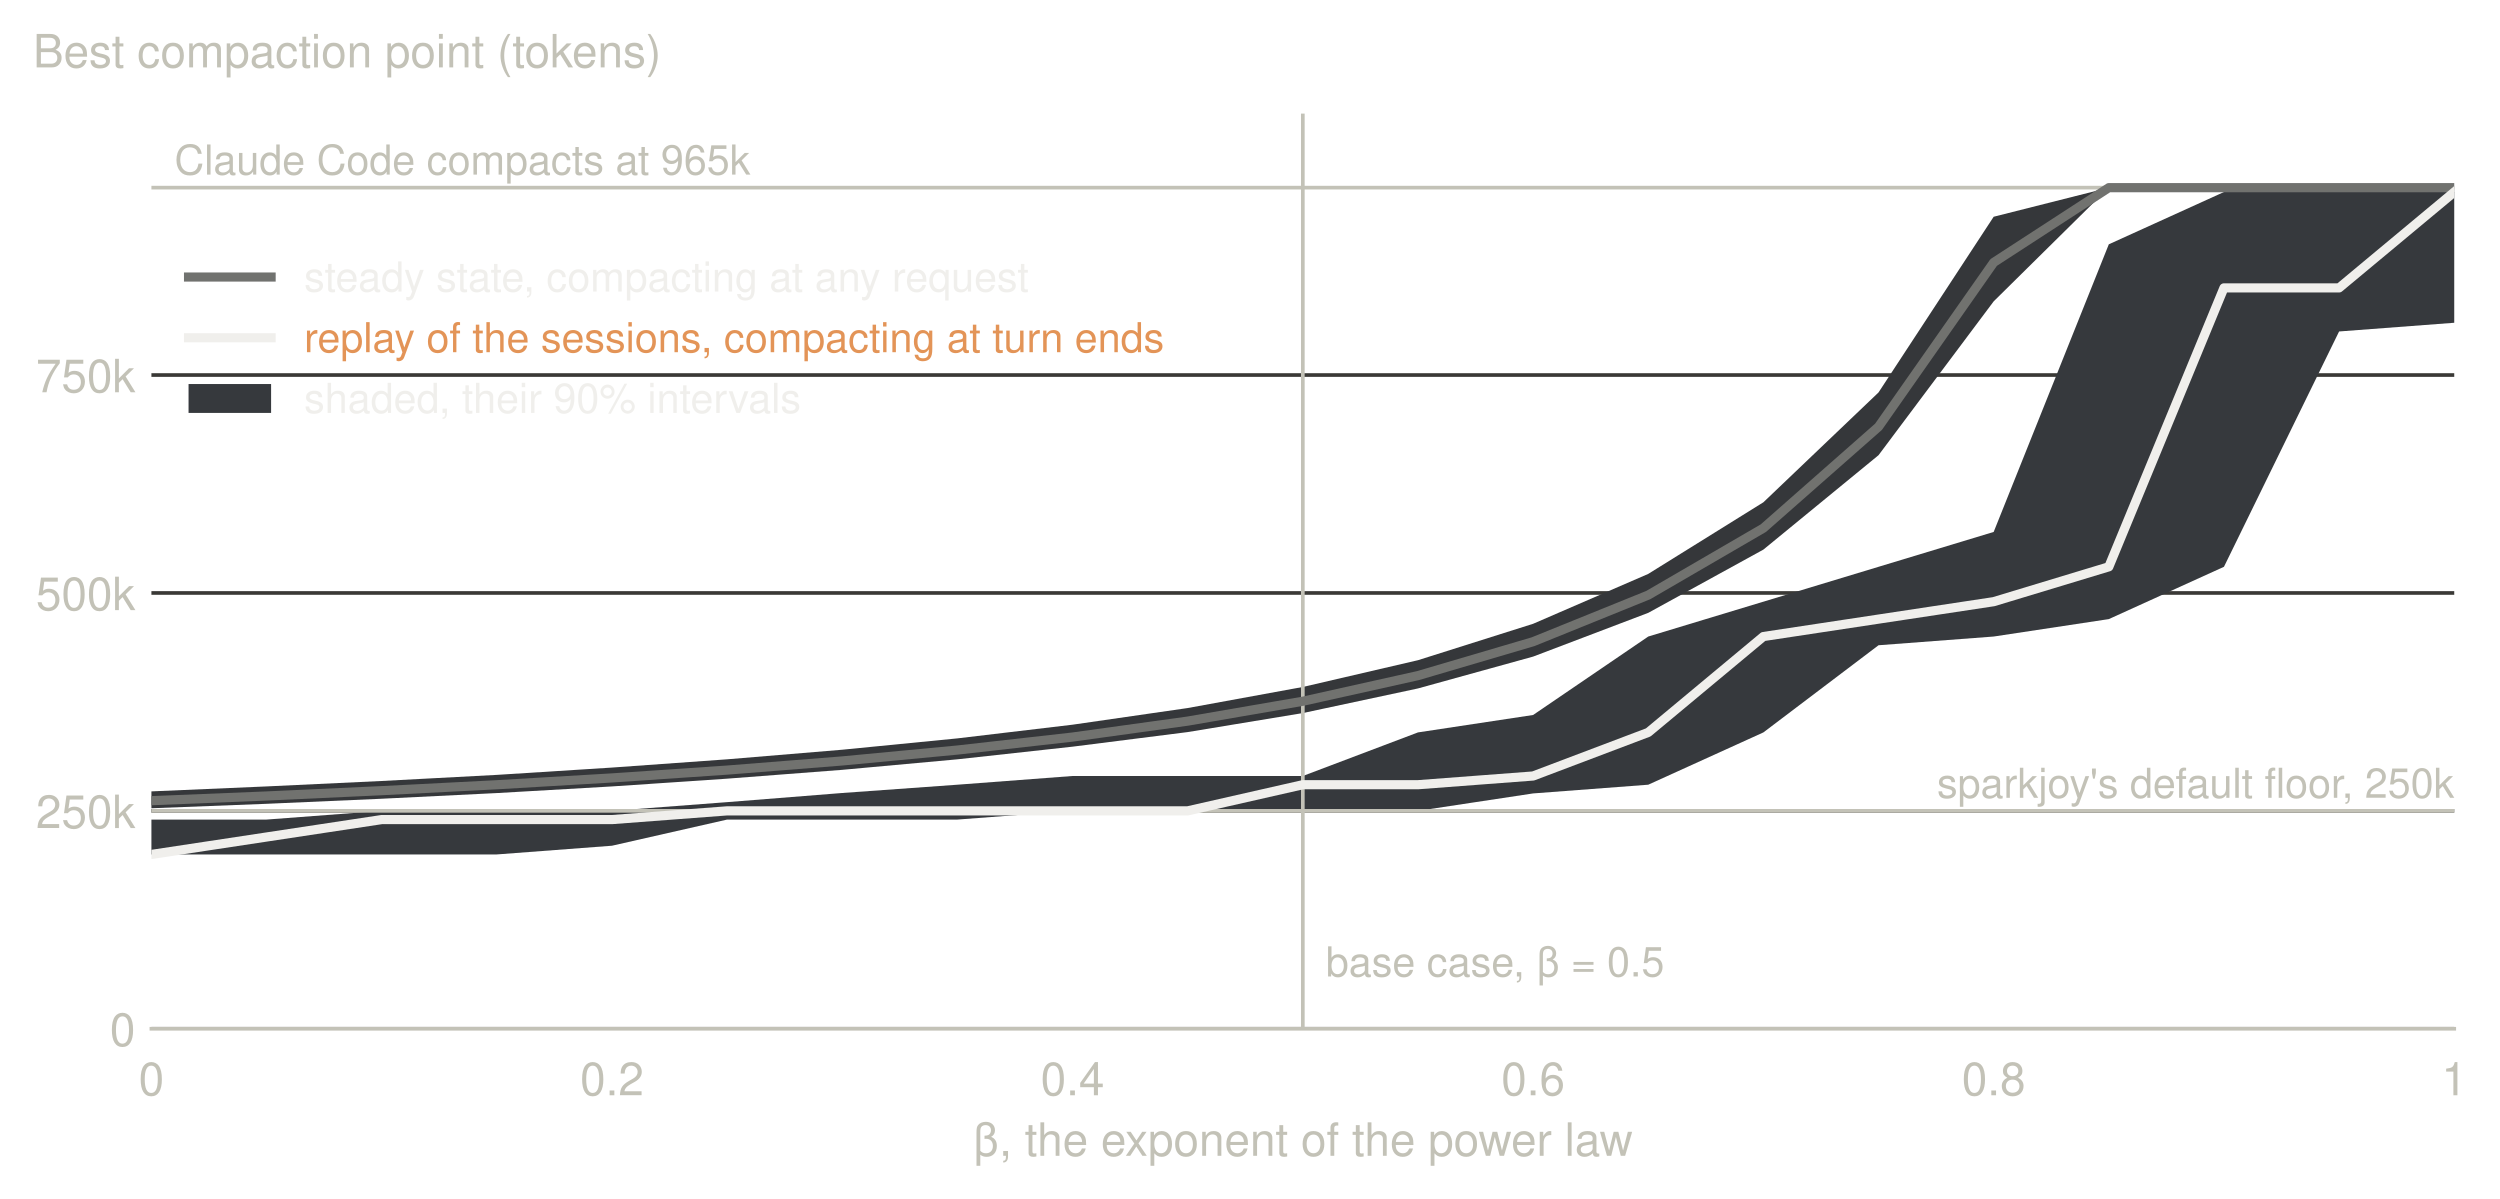
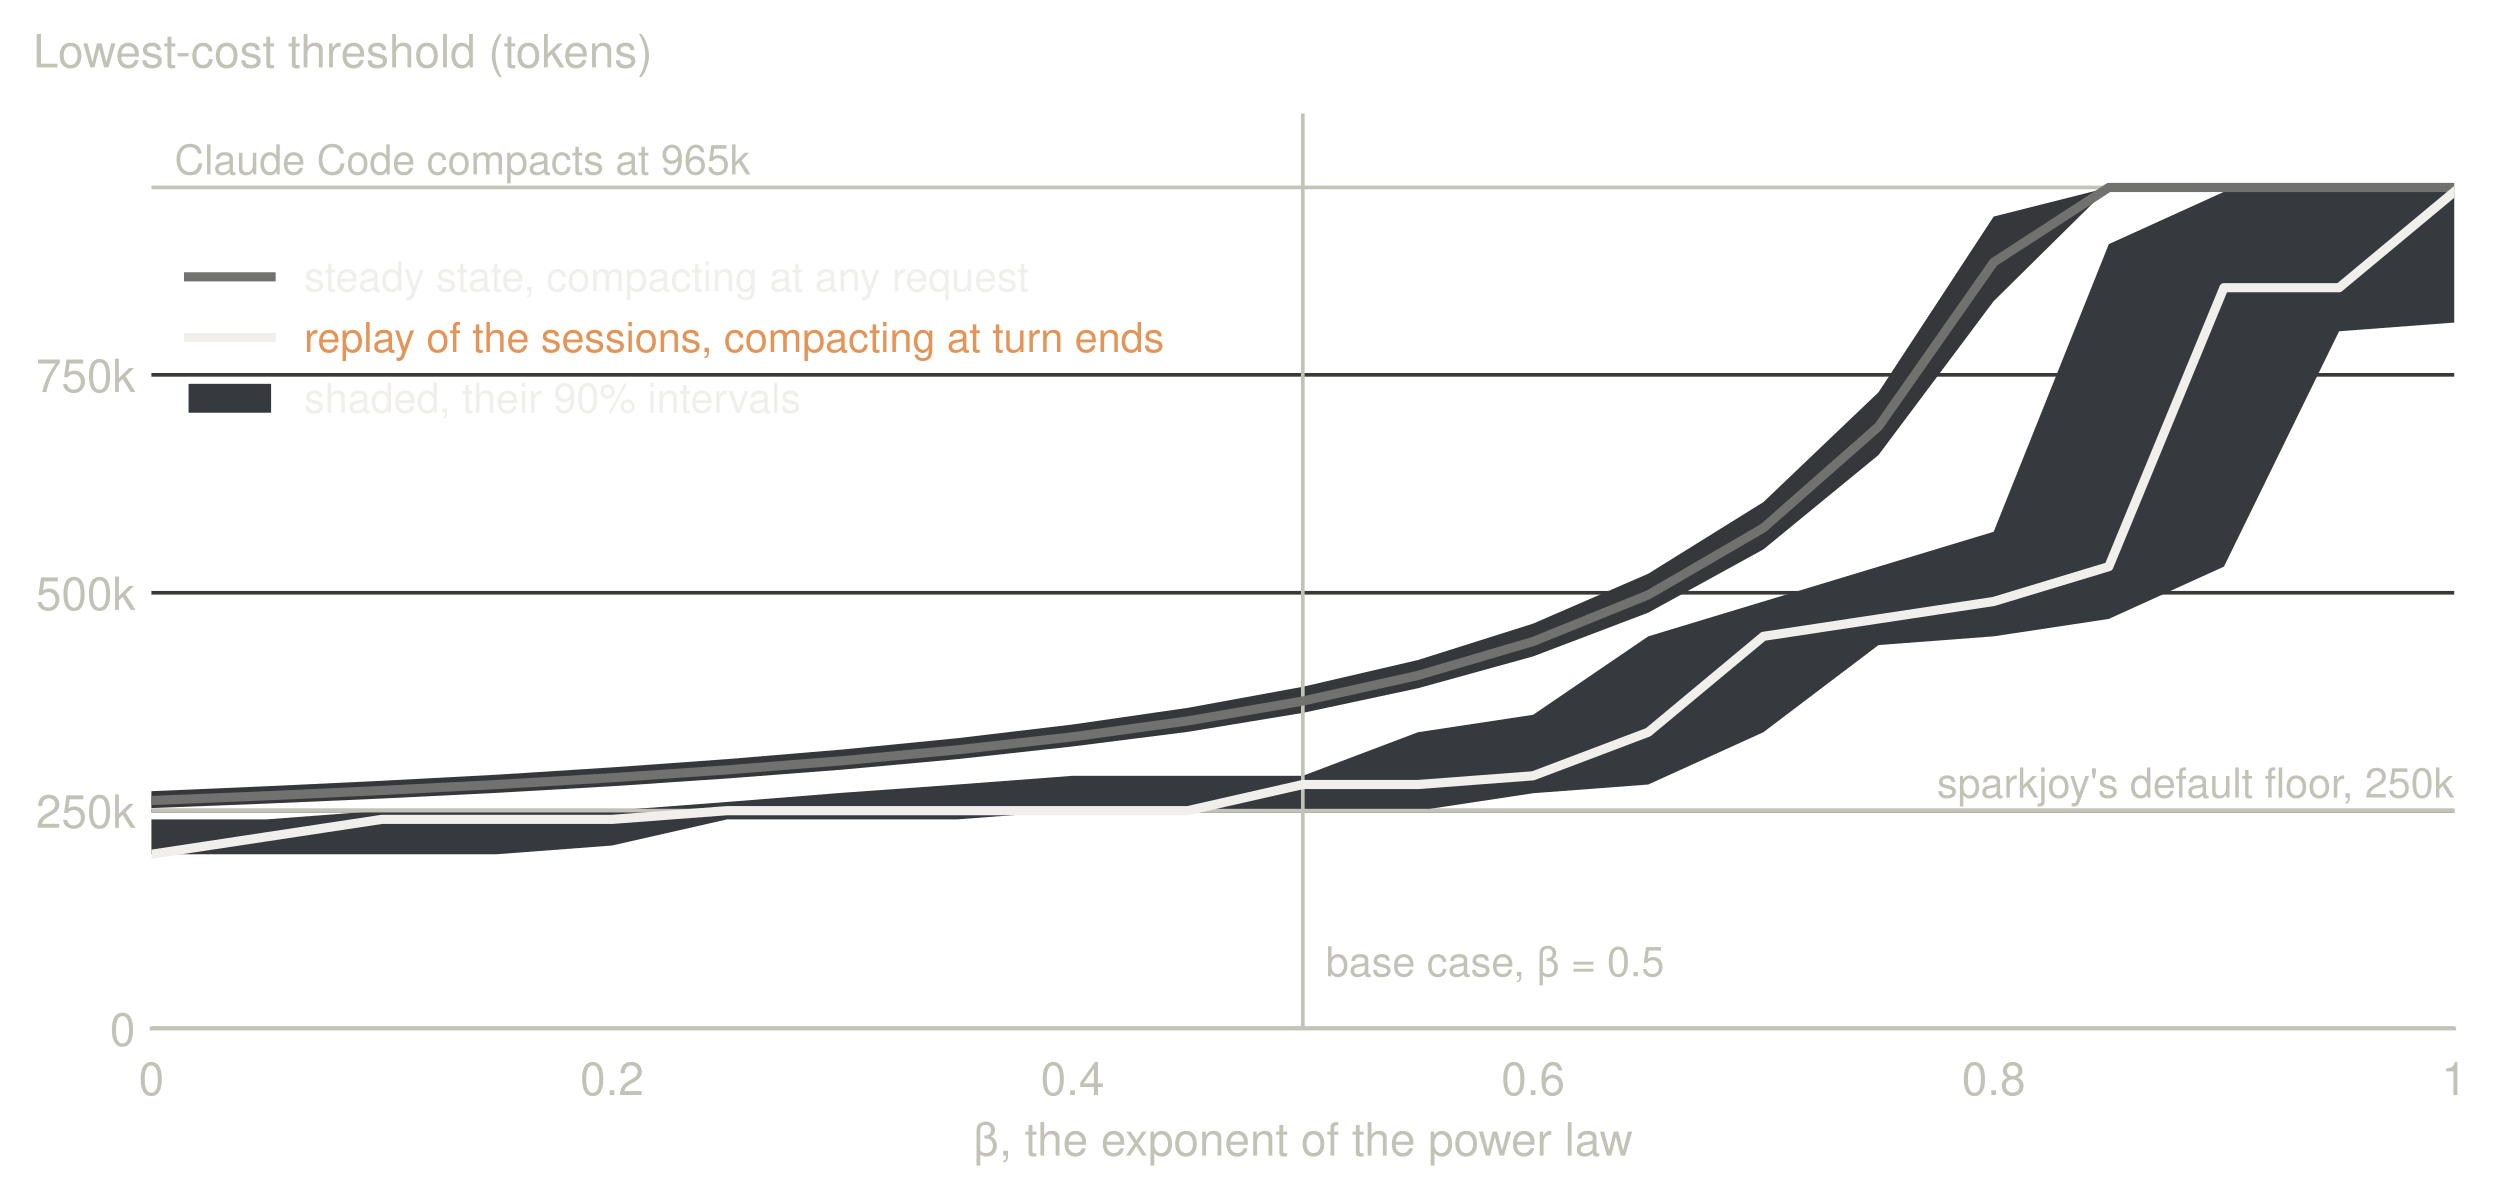
- <svg xmlns="http://www.w3.org/2000/svg" xmlns:xlink="http://www.w3.org/1999/xlink" width="545.2pt" height="261.335pt" viewBox="0 0 545.2 261.335" version="1.1">
+ <svg xmlns="http://www.w3.org/2000/svg" xmlns:xlink="http://www.w3.org/1999/xlink" width="545.2pt" height="261.292pt" viewBox="0 0 545.2 261.292" version="1.1">
  <defs>
    <style type="text/css">*{stroke-linejoin: round; stroke-linecap: butt}</style>
  </defs>
  <g id="figure_1">
    <g id="patch_1">
-       <path d="M 0 261.335  L 545.2 261.335  L 545.2 0  L 0 0  L 0 261.335  z " style="fill: none" />
+       <path d="M 0 261.292  L 545.2 261.292  L 545.2 0  L 0 0  L 0 261.292  z " style="fill: none" />
    </g>
    <g id="axes_1">
      <g id="patch_2">
-         <path d="M 33.02 224.352  L 535.22 224.352  L 535.22 24.768  L 33.02 24.768  L 33.02 224.352  z " style="fill: none" />
+         <path d="M 33.02 224.308  L 535.22 224.308  L 535.22 24.724  L 33.02 24.724  L 33.02 224.308  z " style="fill: none" />
      </g>
      <g id="matplotlib.axis_1">
        <g id="xtick_1">
          <g id="line2d_1" />
          <g id="text_1">
-             <text style="font-size: 10px; font-family: 'Helvetica', 'Arial', 'DejaVu Sans'; text-anchor: middle; fill: #c3c2b7" x="33.02" y="238.852" transform="rotate(-0 33.02 238.8517)">0</text>
+             <text style="font-size: 10px; font-family: 'Helvetica', 'Arial', 'DejaVu Sans'; text-anchor: middle; fill: #c3c2b7" x="33.02" y="238.808" transform="rotate(-0 33.02 238.808)">0</text>
          </g>
        </g>
        <g id="xtick_2">
          <g id="line2d_2" />
          <g id="text_2">
-             <text style="font-size: 10px; font-family: 'Helvetica', 'Arial', 'DejaVu Sans'; text-anchor: middle; fill: #c3c2b7" x="133.46" y="238.852" transform="rotate(-0 133.46 238.8517)">0.2</text>
+             <text style="font-size: 10px; font-family: 'Helvetica', 'Arial', 'DejaVu Sans'; text-anchor: middle; fill: #c3c2b7" x="133.46" y="238.808" transform="rotate(-0 133.46 238.808)">0.2</text>
          </g>
        </g>
        <g id="xtick_3">
          <g id="line2d_3" />
          <g id="text_3">
-             <text style="font-size: 10px; font-family: 'Helvetica', 'Arial', 'DejaVu Sans'; text-anchor: middle; fill: #c3c2b7" x="233.9" y="238.852" transform="rotate(-0 233.9 238.8517)">0.4</text>
+             <text style="font-size: 10px; font-family: 'Helvetica', 'Arial', 'DejaVu Sans'; text-anchor: middle; fill: #c3c2b7" x="233.9" y="238.808" transform="rotate(-0 233.9 238.808)">0.4</text>
          </g>
        </g>
        <g id="xtick_4">
          <g id="line2d_4" />
          <g id="text_4">
-             <text style="font-size: 10px; font-family: 'Helvetica', 'Arial', 'DejaVu Sans'; text-anchor: middle; fill: #c3c2b7" x="334.34" y="238.852" transform="rotate(-0 334.34 238.8517)">0.6</text>
+             <text style="font-size: 10px; font-family: 'Helvetica', 'Arial', 'DejaVu Sans'; text-anchor: middle; fill: #c3c2b7" x="334.34" y="238.808" transform="rotate(-0 334.34 238.808)">0.6</text>
          </g>
        </g>
        <g id="xtick_5">
          <g id="line2d_5" />
          <g id="text_5">
-             <text style="font-size: 10px; font-family: 'Helvetica', 'Arial', 'DejaVu Sans'; text-anchor: middle; fill: #c3c2b7" x="434.78" y="238.852" transform="rotate(-0 434.78 238.8517)">0.8</text>
+             <text style="font-size: 10px; font-family: 'Helvetica', 'Arial', 'DejaVu Sans'; text-anchor: middle; fill: #c3c2b7" x="434.78" y="238.808" transform="rotate(-0 434.78 238.808)">0.8</text>
          </g>
        </g>
        <g id="xtick_6">
          <g id="line2d_6" />
          <g id="text_6">
-             <text style="font-size: 10px; font-family: 'Helvetica', 'Arial', 'DejaVu Sans'; text-anchor: middle; fill: #c3c2b7" x="535.22" y="238.852" transform="rotate(-0 535.22 238.8517)">1</text>
+             <text style="font-size: 10px; font-family: 'Helvetica', 'Arial', 'DejaVu Sans'; text-anchor: middle; fill: #c3c2b7" x="535.22" y="238.808" transform="rotate(-0 535.22 238.808)">1</text>
          </g>
        </g>
        <g id="text_7">
-           <text style="font-size: 10px; font-family: 'Helvetica', 'Arial', 'DejaVu Sans'; text-anchor: middle; fill: #c3c2b7" x="284.12" y="252.051" transform="rotate(-0 284.12 252.051)">β, the exponent of the power law</text>
+           <text style="font-size: 10px; font-family: 'Helvetica', 'Arial', 'DejaVu Sans'; text-anchor: middle; fill: #c3c2b7" x="284.12" y="252.007" transform="rotate(-0 284.12 252.0072)">β, the exponent of the power law</text>
        </g>
      </g>
      <g id="matplotlib.axis_2">
        <g id="ytick_1">
          <g id="line2d_7">
-             <path d="M 33.02 224.352  L 535.22 224.352  " clip-path="url(#pd77bd39c77)" style="fill: none; stroke: #3a3936; stroke-width: 0.8; stroke-linecap: square" />
+             <path d="M 33.02 224.308  L 535.22 224.308  " clip-path="url(#p3d7cf6c1e0)" style="fill: none; stroke: #3a3936; stroke-width: 0.8; stroke-linecap: square" />
          </g>
          <g id="line2d_8" />
          <g id="text_8">
-             <text style="font-size: 10px; font-family: 'Helvetica', 'Arial', 'DejaVu Sans'; text-anchor: end; fill: #c3c2b7" x="29.52" y="228.102" transform="rotate(-0 29.52 228.1017)">0</text>
+             <text style="font-size: 10px; font-family: 'Helvetica', 'Arial', 'DejaVu Sans'; text-anchor: end; fill: #c3c2b7" x="29.52" y="228.058" transform="rotate(-0 29.52 228.058)">0</text>
          </g>
        </g>
        <g id="ytick_2">
          <g id="line2d_9">
-             <path d="M 33.02 176.832  L 535.22 176.832  " clip-path="url(#pd77bd39c77)" style="fill: none; stroke: #3a3936; stroke-width: 0.8; stroke-linecap: square" />
+             <path d="M 33.02 176.788  L 535.22 176.788  " clip-path="url(#p3d7cf6c1e0)" style="fill: none; stroke: #3a3936; stroke-width: 0.8; stroke-linecap: square" />
          </g>
          <g id="line2d_10" />
          <g id="text_9">
-             <text style="font-size: 10px; font-family: 'Helvetica', 'Arial', 'DejaVu Sans'; text-anchor: end; fill: #c3c2b7" x="29.52" y="180.582" transform="rotate(-0 29.52 180.5817)">250k</text>
+             <text style="font-size: 10px; font-family: 'Helvetica', 'Arial', 'DejaVu Sans'; text-anchor: end; fill: #c3c2b7" x="29.52" y="180.538" transform="rotate(-0 29.52 180.538)">250k</text>
          </g>
        </g>
        <g id="ytick_3">
          <g id="line2d_11">
-             <path d="M 33.02 129.312  L 535.22 129.312  " clip-path="url(#pd77bd39c77)" style="fill: none; stroke: #3a3936; stroke-width: 0.8; stroke-linecap: square" />
+             <path d="M 33.02 129.268  L 535.22 129.268  " clip-path="url(#p3d7cf6c1e0)" style="fill: none; stroke: #3a3936; stroke-width: 0.8; stroke-linecap: square" />
          </g>
          <g id="line2d_12" />
          <g id="text_10">
-             <text style="font-size: 10px; font-family: 'Helvetica', 'Arial', 'DejaVu Sans'; text-anchor: end; fill: #c3c2b7" x="29.52" y="133.062" transform="rotate(-0 29.52 133.0617)">500k</text>
+             <text style="font-size: 10px; font-family: 'Helvetica', 'Arial', 'DejaVu Sans'; text-anchor: end; fill: #c3c2b7" x="29.52" y="133.018" transform="rotate(-0 29.52 133.018)">500k</text>
          </g>
        </g>
        <g id="ytick_4">
          <g id="line2d_13">
-             <path d="M 33.02 81.792  L 535.22 81.792  " clip-path="url(#pd77bd39c77)" style="fill: none; stroke: #3a3936; stroke-width: 0.8; stroke-linecap: square" />
+             <path d="M 33.02 81.748  L 535.22 81.748  " clip-path="url(#p3d7cf6c1e0)" style="fill: none; stroke: #3a3936; stroke-width: 0.8; stroke-linecap: square" />
          </g>
          <g id="line2d_14" />
          <g id="text_11">
-             <text style="font-size: 10px; font-family: 'Helvetica', 'Arial', 'DejaVu Sans'; text-anchor: end; fill: #c3c2b7" x="29.52" y="85.542" transform="rotate(-0 29.52 85.54174)">750k</text>
+             <text style="font-size: 10px; font-family: 'Helvetica', 'Arial', 'DejaVu Sans'; text-anchor: end; fill: #c3c2b7" x="29.52" y="85.498" transform="rotate(-0 29.52 85.49798)">750k</text>
          </g>
        </g>
        <g id="text_12">
-           <text style="font-size: 10px; font-family: 'Helvetica', 'Arial', 'DejaVu Sans'; text-anchor: start; fill: #c3c2b7" x="7.2" y="14.7" transform="rotate(-0 7.2 14.7)">Best compaction point (tokens)</text>
+           <text style="font-size: 10px; font-family: 'Helvetica', 'Arial', 'DejaVu Sans'; text-anchor: start; fill: #c3c2b7" x="7.2" y="14.7" transform="rotate(-0 7.2 14.7)">Lowest-cost threshold (tokens)</text>
        </g>
      </g>
      <g id="FillBetweenPolyCollection_1">
        <defs>
          <path id="mea0e97ee7b" d="M 33.02 -88.75  L 33.02 -85.07  L 58.13 -86.041  L 83.24 -87.145  L 108.35 -88.384  L 133.46 -89.831  L 158.57 -91.521  L 183.68 -93.45  L 208.79 -95.743  L 233.9 -98.5  L 259.01 -101.683  L 284.12 -105.829  L 309.23 -111.2  L 334.34 -118.143  L 359.45 -127.685  L 384.56 -141.48  L 409.67 -162.067  L 434.78 -195.613  L 459.89 -220.411  L 485 -220.411  L 510.11 -220.411  L 535.22 -220.411  L 535.22 -220.411  L 535.22 -220.411  L 510.11 -220.411  L 485 -220.411  L 459.89 -220.411  L 434.78 -214.067  L 409.67 -175.752  L 384.56 -151.796  L 359.45 -136.179  L 334.34 -125.298  L 309.23 -117.358  L 284.12 -111.521  L 259.01 -106.926  L 233.9 -103.294  L 208.79 -100.309  L 183.68 -97.837  L 158.57 -95.745  L 133.46 -93.944  L 108.35 -92.349  L 83.24 -91.02  L 58.13 -89.832  L 33.02 -88.75  z " />
        </defs>
-         <g clip-path="url(#pd77bd39c77)">
-           <use xlink:href="#mea0e97ee7b" x="0" y="261.335" style="fill: #35373a" />
+         <g clip-path="url(#p3d7cf6c1e0)">
+           <use xlink:href="#mea0e97ee7b" x="0" y="261.292" style="fill: #35373a" />
        </g>
      </g>
      <g id="FillBetweenPolyCollection_2">
        <defs>
          <path id="m4c77a3ad0f" d="M 33.02 -82.603  L 33.02 -75  L 58.13 -75  L 83.24 -75  L 108.35 -75  L 133.46 -76.9  L 158.57 -82.603  L 183.68 -82.603  L 208.79 -82.603  L 233.9 -84.504  L 259.01 -84.504  L 284.12 -84.504  L 309.23 -84.504  L 334.34 -88.305  L 359.45 -90.206  L 384.56 -101.611  L 409.67 -120.619  L 434.78 -122.52  L 459.89 -126.321  L 485 -137.726  L 510.11 -189.048  L 535.22 -190.948  L 535.22 -219.46  L 535.22 -219.46  L 510.11 -219.46  L 485 -219.46  L 459.89 -208.056  L 434.78 -145.329  L 409.67 -137.726  L 384.56 -130.123  L 359.45 -122.52  L 334.34 -105.412  L 309.23 -101.611  L 284.12 -92.107  L 259.01 -92.107  L 233.9 -92.107  L 208.79 -90.206  L 183.68 -88.4  L 158.57 -86.404  L 133.46 -84.504  L 108.35 -84.504  L 83.24 -84.504  L 58.13 -82.603  L 33.02 -82.603  z " />
        </defs>
-         <g clip-path="url(#pd77bd39c77)">
-           <use xlink:href="#m4c77a3ad0f" x="0" y="261.335" style="fill: #36393d" />
+         <g clip-path="url(#p3d7cf6c1e0)">
+           <use xlink:href="#m4c77a3ad0f" x="0" y="261.292" style="fill: #36393d" />
        </g>
      </g>
      <g id="FillBetweenPolyCollection_3" />
      <g id="line2d_15">
-         <path d="M 33.02 40.925  L 535.22 40.925  " clip-path="url(#pd77bd39c77)" style="fill: none; stroke: #c3c2b7; stroke-width: 0.8; stroke-linecap: square" />
+         <path d="M 33.02 40.881  L 535.22 40.881  " clip-path="url(#p3d7cf6c1e0)" style="fill: none; stroke: #c3c2b7; stroke-width: 0.8; stroke-linecap: square" />
      </g>
      <g id="line2d_16">
-         <path d="M 284.12 224.352  L 284.12 24.768  " clip-path="url(#pd77bd39c77)" style="fill: none; stroke: #c3c2b7; stroke-width: 0.8; stroke-linecap: square" />
+         <path d="M 284.12 224.308  L 284.12 24.724  " clip-path="url(#p3d7cf6c1e0)" style="fill: none; stroke: #c3c2b7; stroke-width: 0.8; stroke-linecap: square" />
      </g>
      <g id="line2d_17">
-         <path d="M 33.02 176.832  L 535.22 176.832  " clip-path="url(#pd77bd39c77)" style="fill: none; stroke: #c3c2b7; stroke-width: 0.8; stroke-linecap: square" />
+         <path d="M 33.02 176.788  L 535.22 176.788  " clip-path="url(#p3d7cf6c1e0)" style="fill: none; stroke: #c3c2b7; stroke-width: 0.8; stroke-linecap: square" />
      </g>
      <g id="line2d_18">
-         <path d="M 33.02 174.614  L 58.13 173.588  L 83.24 172.428  L 108.35 171.136  L 133.46 169.653  L 158.57 167.942  L 183.68 165.946  L 208.79 163.57  L 233.9 160.738  L 259.01 157.26  L 284.12 152.926  L 309.23 147.338  L 334.34 139.943  L 359.45 129.774  L 384.56 115.176  L 409.67 93.07  L 434.78 57.24  L 459.89 40.925  L 485 40.925  L 510.11 40.925  L 535.22 40.925  " clip-path="url(#pd77bd39c77)" style="fill: none; stroke: #71726f; stroke-width: 2; stroke-linecap: square" />
+         <path d="M 33.02 174.57  L 58.13 173.544  L 83.24 172.384  L 108.35 171.092  L 133.46 169.609  L 158.57 167.898  L 183.68 165.903  L 208.79 163.527  L 233.9 160.694  L 259.01 157.216  L 284.12 152.882  L 309.23 147.294  L 334.34 139.9  L 359.45 129.73  L 384.56 115.132  L 409.67 93.026  L 434.78 57.196  L 459.89 40.881  L 485 40.881  L 510.11 40.881  L 535.22 40.881  " clip-path="url(#p3d7cf6c1e0)" style="fill: none; stroke: #71726f; stroke-width: 2; stroke-linecap: square" />
      </g>
      <g id="line2d_19">
-         <path d="M 33.02 186.336  L 58.13 182.534  L 83.24 178.733  L 108.35 178.733  L 133.46 178.733  L 158.57 176.832  L 183.68 176.832  L 208.79 176.832  L 233.9 176.832  L 259.01 176.832  L 284.12 171.129  L 309.23 171.129  L 334.34 169.229  L 359.45 159.725  L 384.56 138.816  L 409.67 135.014  L 434.78 131.213  L 459.89 123.609  L 485 62.784  L 510.11 62.784  L 535.22 41.875  " clip-path="url(#pd77bd39c77)" style="fill: none; stroke: #f0efec; stroke-width: 2; stroke-linecap: square" />
+         <path d="M 33.02 186.292  L 58.13 182.49  L 83.24 178.689  L 108.35 178.689  L 133.46 178.689  L 158.57 176.788  L 183.68 176.788  L 208.79 176.788  L 233.9 176.788  L 259.01 176.788  L 284.12 171.086  L 309.23 171.086  L 334.34 169.185  L 359.45 159.681  L 384.56 138.772  L 409.67 134.97  L 434.78 131.169  L 459.89 123.566  L 485 62.74  L 510.11 62.74  L 535.22 41.831  " clip-path="url(#p3d7cf6c1e0)" style="fill: none; stroke: #f0efec; stroke-width: 2; stroke-linecap: square" />
      </g>
      <g id="patch_3">
-         <path d="M 33.02 224.352  L 535.22 224.352  " style="fill: none; stroke: #c3c2b7; stroke-width: 0.8; stroke-linejoin: miter; stroke-linecap: square" />
+         <path d="M 33.02 224.308  L 535.22 224.308  " style="fill: none; stroke: #c3c2b7; stroke-width: 0.8; stroke-linejoin: miter; stroke-linecap: square" />
      </g>
      <g id="text_13">
-         <text style="font-size: 9px; font-family: 'Helvetica', 'Arial', 'DejaVu Sans'; text-anchor: start; fill: #c3c2b7" x="38.042" y="38.073" transform="rotate(-0 38.042 38.07334)">Claude Code compacts at 965k</text>
+         <text style="font-size: 9px; font-family: 'Helvetica', 'Arial', 'DejaVu Sans'; text-anchor: start; fill: #c3c2b7" x="38.042" y="38.03" transform="rotate(-0 38.042 38.02958)">Claude Code compacts at 965k</text>
      </g>
      <g id="text_14">
-         <text style="font-size: 9px; font-family: 'Helvetica', 'Arial', 'DejaVu Sans'; text-anchor: start; fill: #c3c2b7" x="289.142" y="212.947" transform="rotate(-0 289.142 212.9469)">base case, β = 0.5</text>
+         <text style="font-size: 9px; font-family: 'Helvetica', 'Arial', 'DejaVu Sans'; text-anchor: start; fill: #c3c2b7" x="289.142" y="212.903" transform="rotate(-0 289.142 212.9032)">base case, β = 0.5</text>
      </g>
      <g id="text_15">
-         <text style="font-size: 9px; font-family: 'Helvetica', 'Arial', 'DejaVu Sans'; text-anchor: end; fill: #c3c2b7" x="535.22" y="173.981" transform="rotate(-0 535.22 173.9805)">sparkjoy's default floor, 250k</text>
+         <text style="font-size: 9px; font-family: 'Helvetica', 'Arial', 'DejaVu Sans'; text-anchor: end; fill: #c3c2b7" x="535.22" y="173.937" transform="rotate(-0 535.22 173.9368)">sparkjoy's default floor, 250k</text>
      </g>
      <g id="legend_1">
        <g id="line2d_20">
-           <path d="M 41.12 60.418  L 50.12 60.418  L 59.12 60.418  " style="fill: none; stroke: #71726f; stroke-width: 2; stroke-linecap: square" />
+           <path d="M 41.12 60.374  L 50.12 60.374  L 59.12 60.374  " style="fill: none; stroke: #71726f; stroke-width: 2; stroke-linecap: square" />
        </g>
        <g id="text_16">
-           <text style="font-size: 9px; font-family: 'Helvetica', 'Arial', 'DejaVu Sans'; text-anchor: start; fill: #f0efec" x="66.32" y="63.568" transform="rotate(-0 66.32 63.56782)">steady state, compacting at any request</text>
+           <text style="font-size: 9px; font-family: 'Helvetica', 'Arial', 'DejaVu Sans'; text-anchor: start; fill: #f0efec" x="66.32" y="63.524" transform="rotate(-0 66.32 63.52407)">steady state, compacting at any request</text>
        </g>
        <g id="line2d_21">
-           <path d="M 41.12 73.659  L 50.12 73.659  L 59.12 73.659  " style="fill: none; stroke: #f0efec; stroke-width: 2; stroke-linecap: square" />
+           <path d="M 41.12 73.615  L 50.12 73.615  L 59.12 73.615  " style="fill: none; stroke: #f0efec; stroke-width: 2; stroke-linecap: square" />
        </g>
        <g id="text_17">
-           <text style="font-size: 9px; font-family: 'Helvetica', 'Arial', 'DejaVu Sans'; text-anchor: start; fill: #e39457" x="66.32" y="76.809" transform="rotate(-0 66.32 76.80907)">replay of the sessions, compacting at turn ends</text>
+           <text style="font-size: 9px; font-family: 'Helvetica', 'Arial', 'DejaVu Sans'; text-anchor: start; fill: #e39457" x="66.32" y="76.765" transform="rotate(-0 66.32 76.76532)">replay of the sessions, compacting at turn ends</text>
        </g>
        <g id="patch_4">
-           <path d="M 41.12 90.05  L 59.12 90.05  L 59.12 83.75  L 41.12 83.75  z " style="fill: #36393d" />
+           <path d="M 41.12 90.007  L 59.12 90.007  L 59.12 83.707  L 41.12 83.707  z " style="fill: #36393d" />
        </g>
        <g id="text_18">
-           <text style="font-size: 9px; font-family: 'Helvetica', 'Arial', 'DejaVu Sans'; text-anchor: start; fill: #f0efec" x="66.32" y="90.05" transform="rotate(-0 66.32 90.05031)">shaded, their 90% intervals</text>
+           <text style="font-size: 9px; font-family: 'Helvetica', 'Arial', 'DejaVu Sans'; text-anchor: start; fill: #f0efec" x="66.32" y="90.007" transform="rotate(-0 66.32 90.00656)">shaded, their 90% intervals</text>
        </g>
      </g>
    </g>
  </g>
  <defs>
-     <clipPath id="pd77bd39c77">
-       <rect x="33.02" y="24.768" width="502.2" height="199.584" />
+     <clipPath id="p3d7cf6c1e0">
+       <rect x="33.02" y="24.724" width="502.2" height="199.584" />
    </clipPath>
  </defs>
</svg>
